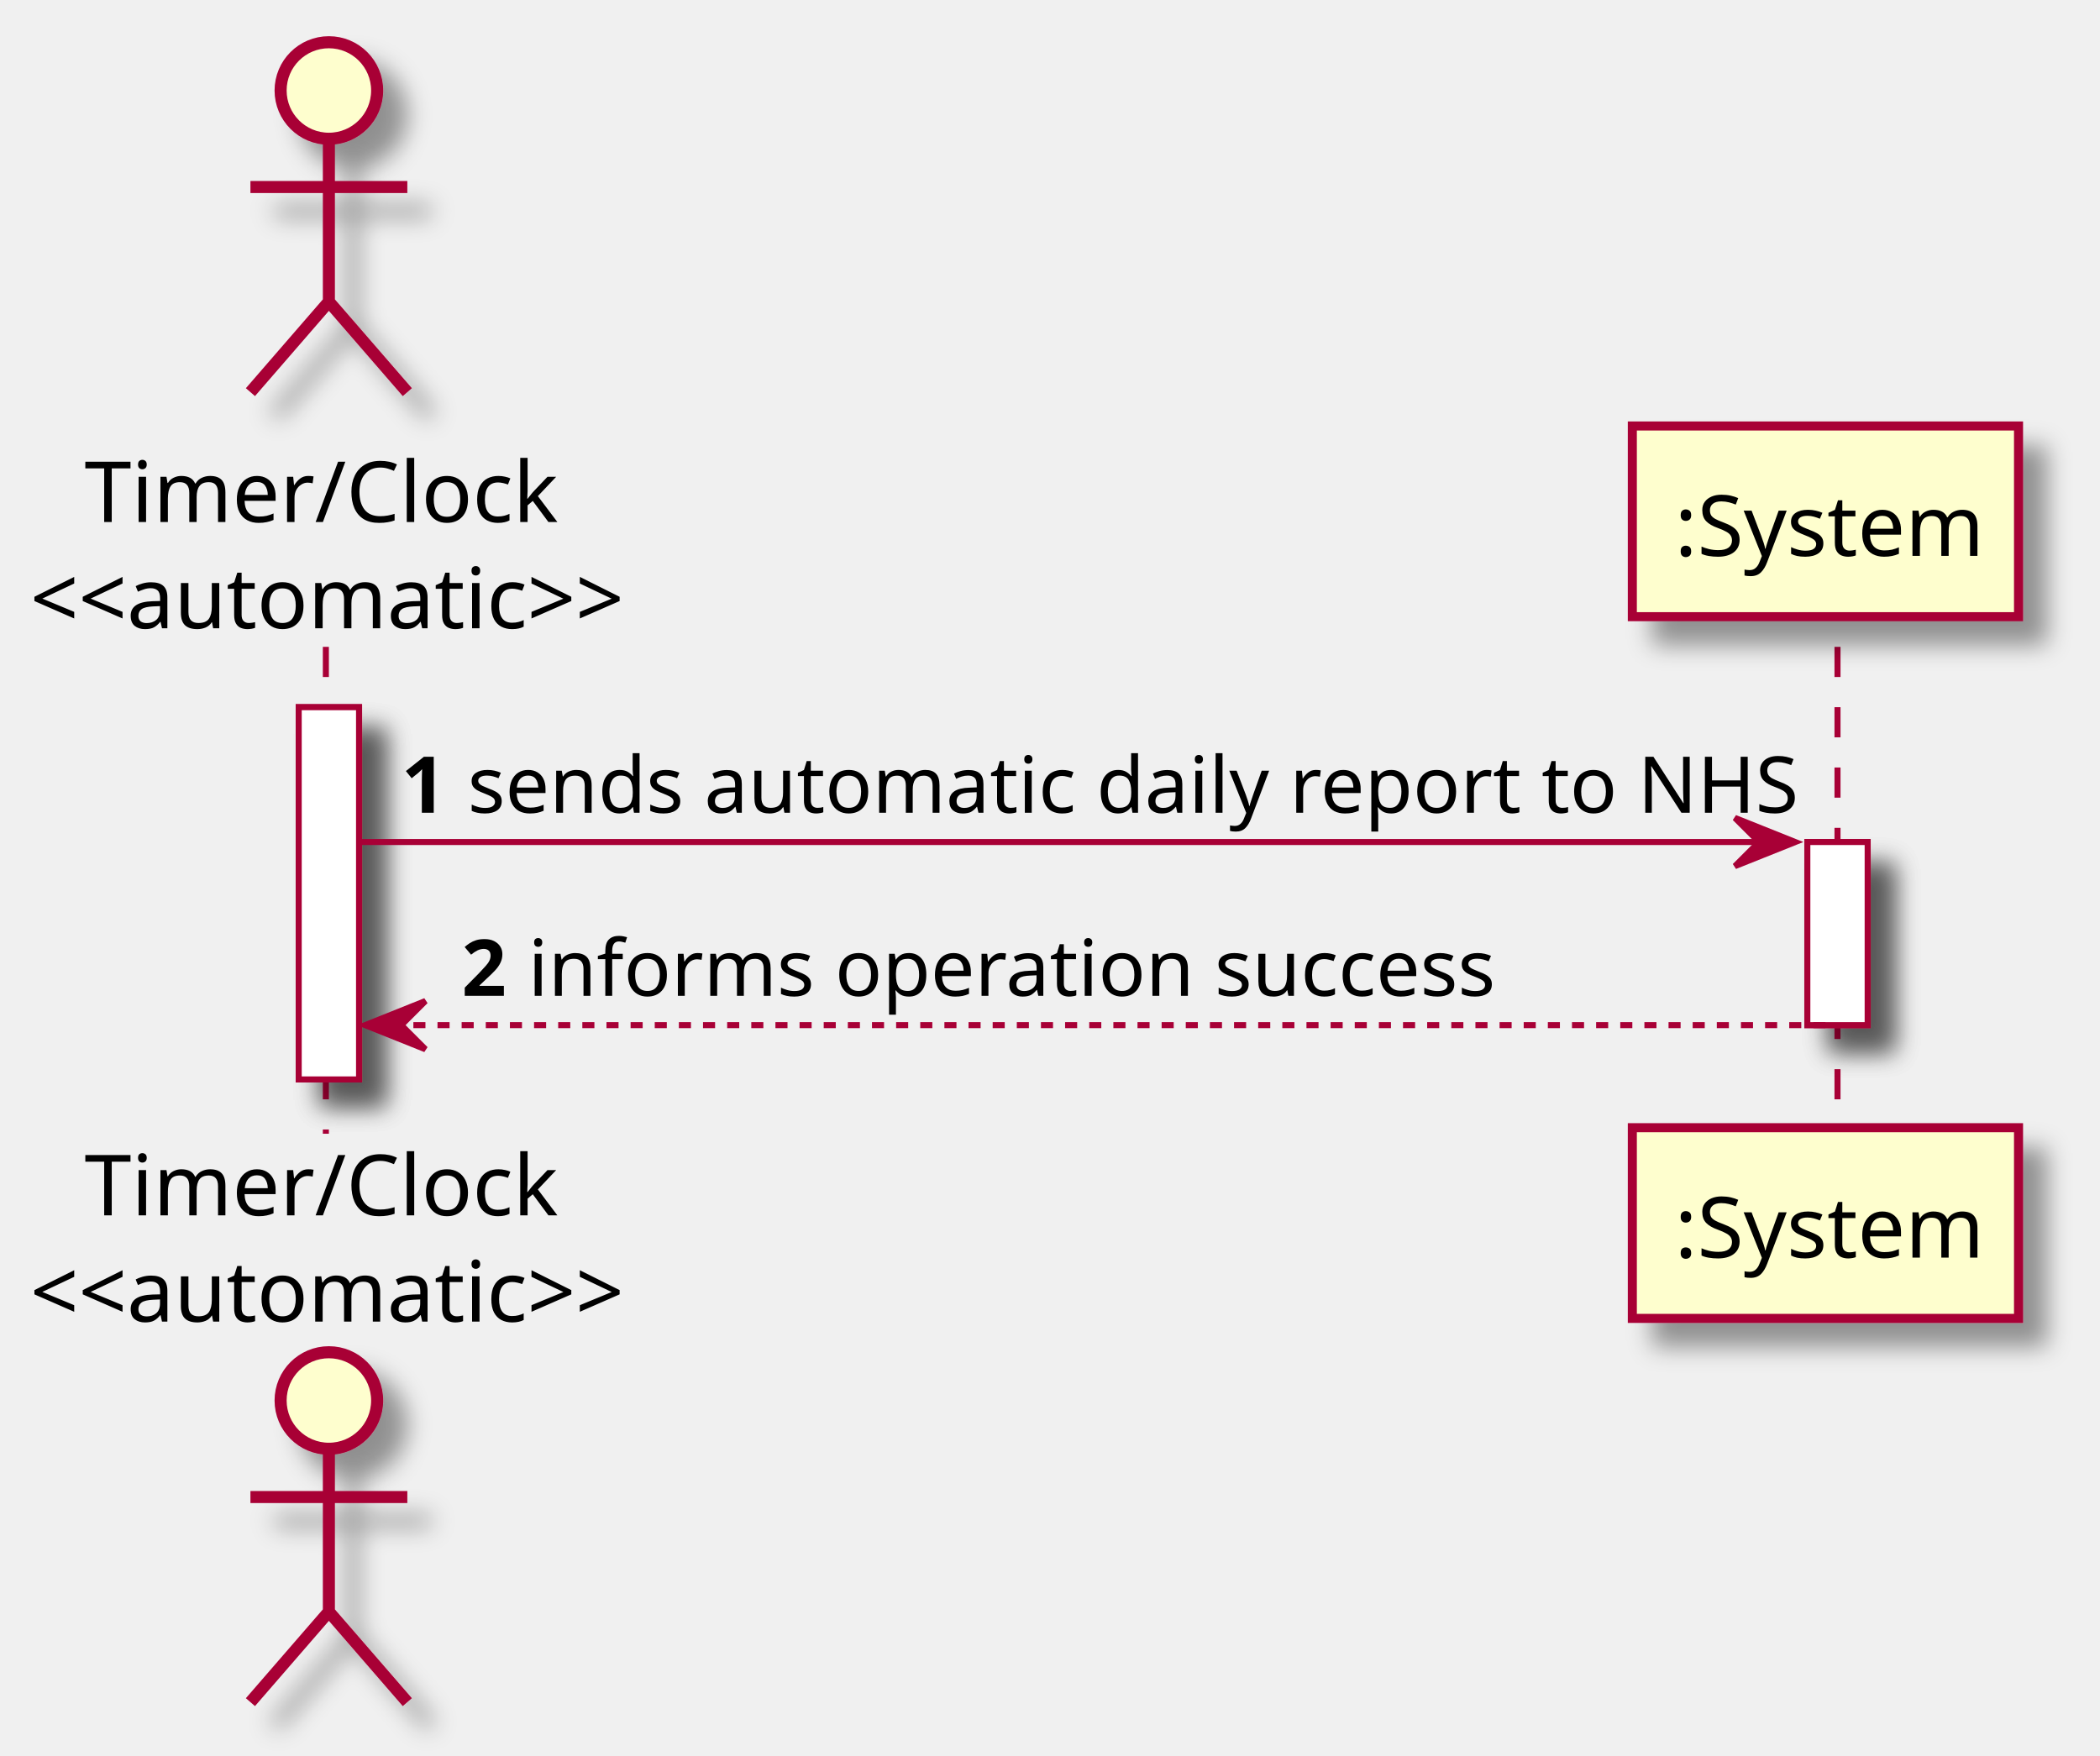
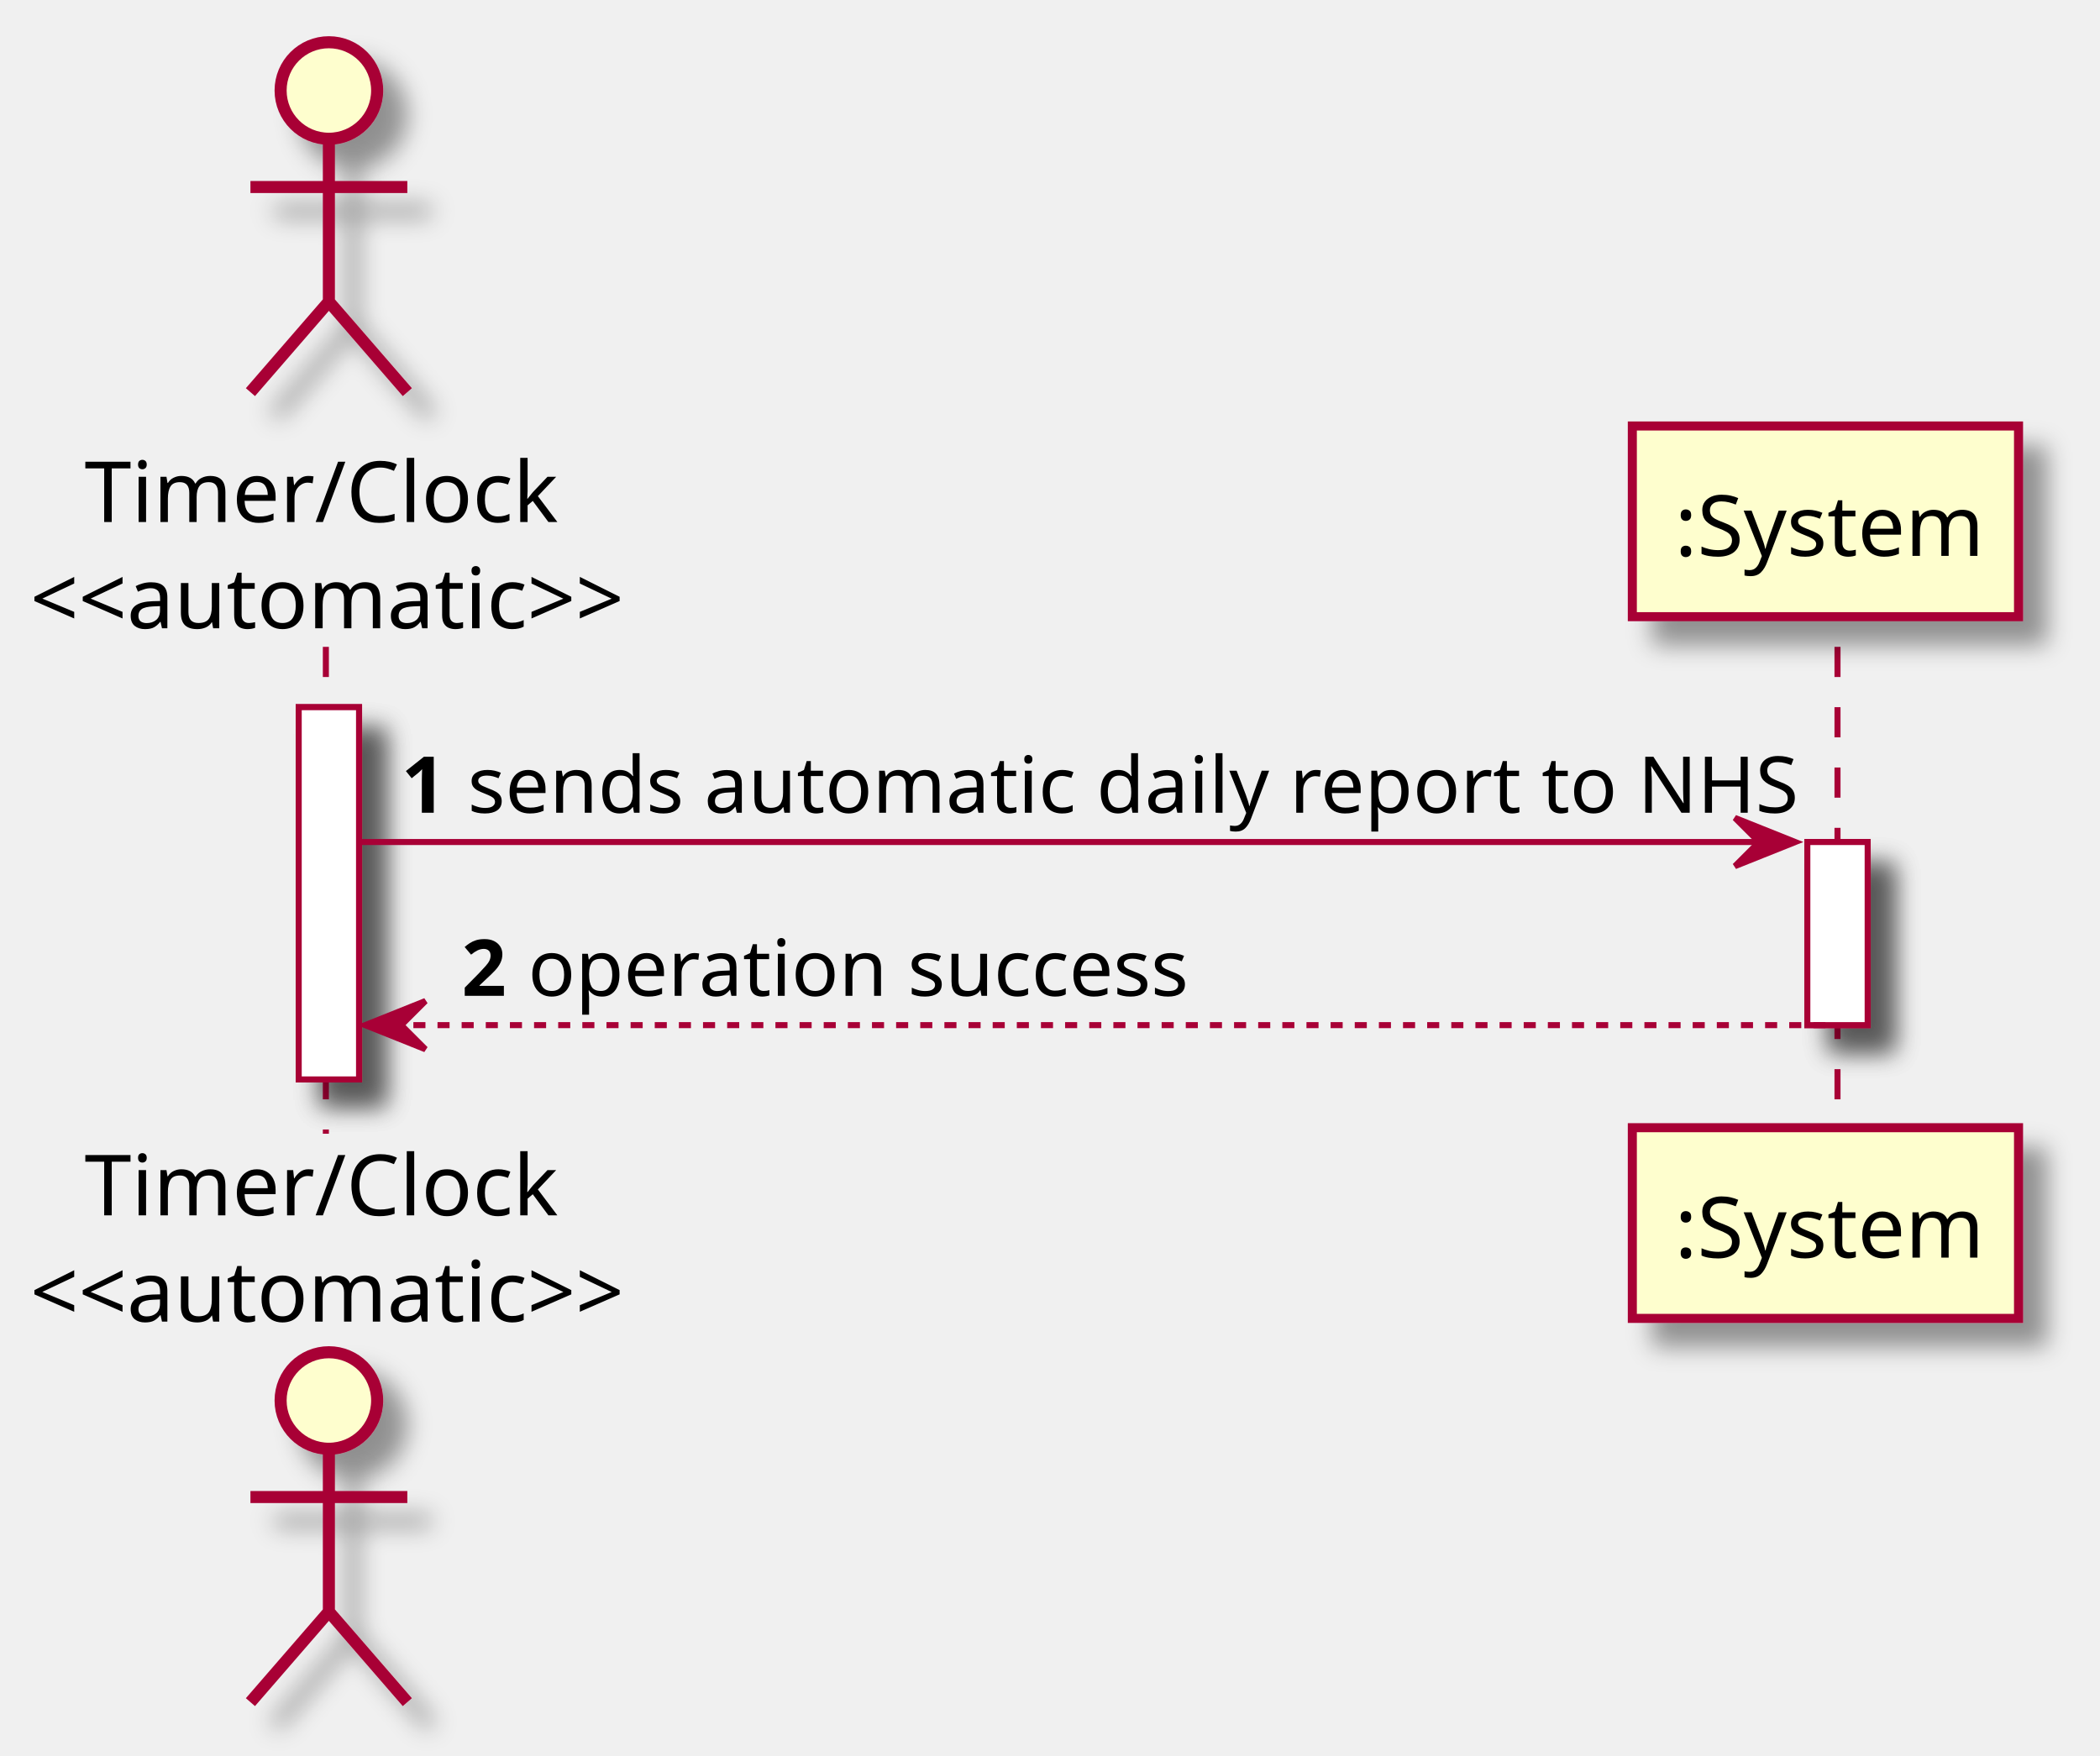
<svg xmlns="http://www.w3.org/2000/svg" contentScriptType="application/ecmascript" contentStyleType="text/css" height="291px" preserveAspectRatio="none" style="width:348px;height:291px;" version="1.1" viewBox="0 0 348 291" width="348px" zoomAndPan="magnify">
  <defs>
-     <filter height="300%" id="fpfog6hlj9spf" width="300%" x="-1" y="-1">
+     <filter height="300%" id="fpt6mq7pwkbw7" width="300%" x="-1" y="-1">
      <feGaussianBlur result="blurOut" stdDeviation="2.0" />
      <feColorMatrix in="blurOut" result="blurOut2" type="matrix" values="0 0 0 0 0 0 0 0 0 0 0 0 0 0 0 0 0 0 .4 0" />
      <feOffset dx="4.0" dy="4.0" in="blurOut2" result="blurOut3" />
      <feBlend in="SourceGraphic" in2="blurOut3" mode="normal" />
    </filter>
  </defs>
  <g>
-     <rect fill="#FFFFFF" filter="url(#fpfog6hlj9spf)" height="61.703" style="stroke:#A80036;stroke-width:1.0;" width="10" x="49.5" y="117.219" />
-     <rect fill="#FFFFFF" filter="url(#fpfog6hlj9spf)" height="30.352" style="stroke:#A80036;stroke-width:1.0;" width="10" x="299.5" y="139.57" />
+     <rect fill="#FFFFFF" filter="url(#fpt6mq7pwkbw7)" height="61.703" style="stroke:#A80036;stroke-width:1.0;" width="10" x="49.5" y="117.219" />
+     <rect fill="#FFFFFF" filter="url(#fpt6mq7pwkbw7)" height="30.352" style="stroke:#A80036;stroke-width:1.0;" width="10" x="299.5" y="139.57" />
    <line style="stroke:#A80036;stroke-width:1.0;stroke-dasharray:5.0,5.0;" x1="54" x2="54" y1="107.219" y2="187.922" />
    <line style="stroke:#A80036;stroke-width:1.0;stroke-dasharray:5.0,5.0;" x1="304.5" x2="304.5" y1="107.219" y2="187.922" />
    <text fill="#000000" font-family="sans-serif" font-size="14" lengthAdjust="spacing" textLength="75" x="14" y="86.533">Timer/Clock</text>
    <text fill="#000000" font-family="sans-serif" font-size="14" lengthAdjust="spacing" textLength="93" x="5" y="104.143">&lt;&lt;automatic&gt;&gt;</text>
-     <ellipse cx="54.5" cy="15" fill="#FEFECE" filter="url(#fpfog6hlj9spf)" rx="8" ry="8" style="stroke:#A80036;stroke-width:2.0;" />
-     <path d="M54.5,23 L54.5,50 M41.5,31 L67.5,31 M54.5,50 L41.5,65 M54.5,50 L67.5,65 " fill="none" filter="url(#fpfog6hlj9spf)" style="stroke:#A80036;stroke-width:2.0;" />
+     <ellipse cx="54.5" cy="15" fill="#FEFECE" filter="url(#fpt6mq7pwkbw7)" rx="8" ry="8" style="stroke:#A80036;stroke-width:2.0;" />
+     <path d="M54.5,23 L54.5,50 M41.5,31 L67.5,31 M54.5,50 L41.5,65 M54.5,50 L67.5,65 " fill="none" filter="url(#fpt6mq7pwkbw7)" style="stroke:#A80036;stroke-width:2.0;" />
    <text fill="#000000" font-family="sans-serif" font-size="14" lengthAdjust="spacing" textLength="75" x="14" y="201.455">Timer/Clock</text>
    <text fill="#000000" font-family="sans-serif" font-size="14" lengthAdjust="spacing" textLength="93" x="5" y="219.065">&lt;&lt;automatic&gt;&gt;</text>
-     <ellipse cx="54.5" cy="232.141" fill="#FEFECE" filter="url(#fpfog6hlj9spf)" rx="8" ry="8" style="stroke:#A80036;stroke-width:2.0;" />
-     <path d="M54.5,240.141 L54.5,267.141 M41.5,248.141 L67.5,248.141 M54.5,267.141 L41.5,282.141 M54.5,267.141 L67.5,282.141 " fill="none" filter="url(#fpfog6hlj9spf)" style="stroke:#A80036;stroke-width:2.0;" />
-     <rect fill="#FEFECE" filter="url(#fpfog6hlj9spf)" height="31.609" style="stroke:#A80036;stroke-width:1.5;" width="64" x="270.5" y="70.609" />
+     <ellipse cx="54.5" cy="232.141" fill="#FEFECE" filter="url(#fpt6mq7pwkbw7)" rx="8" ry="8" style="stroke:#A80036;stroke-width:2.0;" />
+     <path d="M54.5,240.141 L54.5,267.141 M41.5,248.141 L67.5,248.141 M54.5,267.141 L41.5,282.141 M54.5,267.141 L67.5,282.141 " fill="none" filter="url(#fpt6mq7pwkbw7)" style="stroke:#A80036;stroke-width:2.0;" />
+     <rect fill="#FEFECE" filter="url(#fpt6mq7pwkbw7)" height="31.609" style="stroke:#A80036;stroke-width:1.5;" width="64" x="270.5" y="70.609" />
    <text fill="#000000" font-family="sans-serif" font-size="14" lengthAdjust="spacing" textLength="50" x="277.5" y="92.143">:System</text>
-     <rect fill="#FEFECE" filter="url(#fpfog6hlj9spf)" height="31.609" style="stroke:#A80036;stroke-width:1.5;" width="64" x="270.5" y="186.922" />
+     <rect fill="#FEFECE" filter="url(#fpt6mq7pwkbw7)" height="31.609" style="stroke:#A80036;stroke-width:1.5;" width="64" x="270.5" y="186.922" />
    <text fill="#000000" font-family="sans-serif" font-size="14" lengthAdjust="spacing" textLength="50" x="277.5" y="208.455">:System</text>
-     <rect fill="#FFFFFF" filter="url(#fpfog6hlj9spf)" height="61.703" style="stroke:#A80036;stroke-width:1.0;" width="10" x="49.5" y="117.219" />
-     <rect fill="#FFFFFF" filter="url(#fpfog6hlj9spf)" height="30.352" style="stroke:#A80036;stroke-width:1.0;" width="10" x="299.5" y="139.57" />
+     <rect fill="#FFFFFF" filter="url(#fpt6mq7pwkbw7)" height="61.703" style="stroke:#A80036;stroke-width:1.0;" width="10" x="49.5" y="117.219" />
+     <rect fill="#FFFFFF" filter="url(#fpt6mq7pwkbw7)" height="30.352" style="stroke:#A80036;stroke-width:1.0;" width="10" x="299.5" y="139.57" />
    <polygon fill="#A80036" points="287.5,135.57,297.5,139.57,287.5,143.57,291.5,139.57" style="stroke:#A80036;stroke-width:1.0;" />
    <line style="stroke:#A80036;stroke-width:1.0;" x1="59.5" x2="293.5" y1="139.57" y2="139.57" />
    <text fill="#000000" font-family="sans-serif" font-size="13" font-weight="bold" lengthAdjust="spacing" textLength="7" x="66.5" y="134.714">1</text>
    <text fill="#000000" font-family="sans-serif" font-size="13" lengthAdjust="spacing" textLength="210" x="77.5" y="134.714">sends automatic daily report to NHS</text>
    <polygon fill="#A80036" points="70.5,165.922,60.5,169.922,70.5,173.922,66.5,169.922" style="stroke:#A80036;stroke-width:1.0;" />
    <line style="stroke:#A80036;stroke-width:1.0;stroke-dasharray:2.0,2.0;" x1="64.5" x2="303.5" y1="169.922" y2="169.922" />
    <text fill="#000000" font-family="sans-serif" font-size="13" font-weight="bold" lengthAdjust="spacing" textLength="7" x="76.5" y="165.065">2</text>
-     <text fill="#000000" font-family="sans-serif" font-size="13" lengthAdjust="spacing" textLength="152" x="87.5" y="165.065">informs operation success</text>
+     <text fill="#000000" font-family="sans-serif" font-size="13" lengthAdjust="spacing" textLength="106" x="87.5" y="165.065">operation success</text>
  </g>
</svg>
